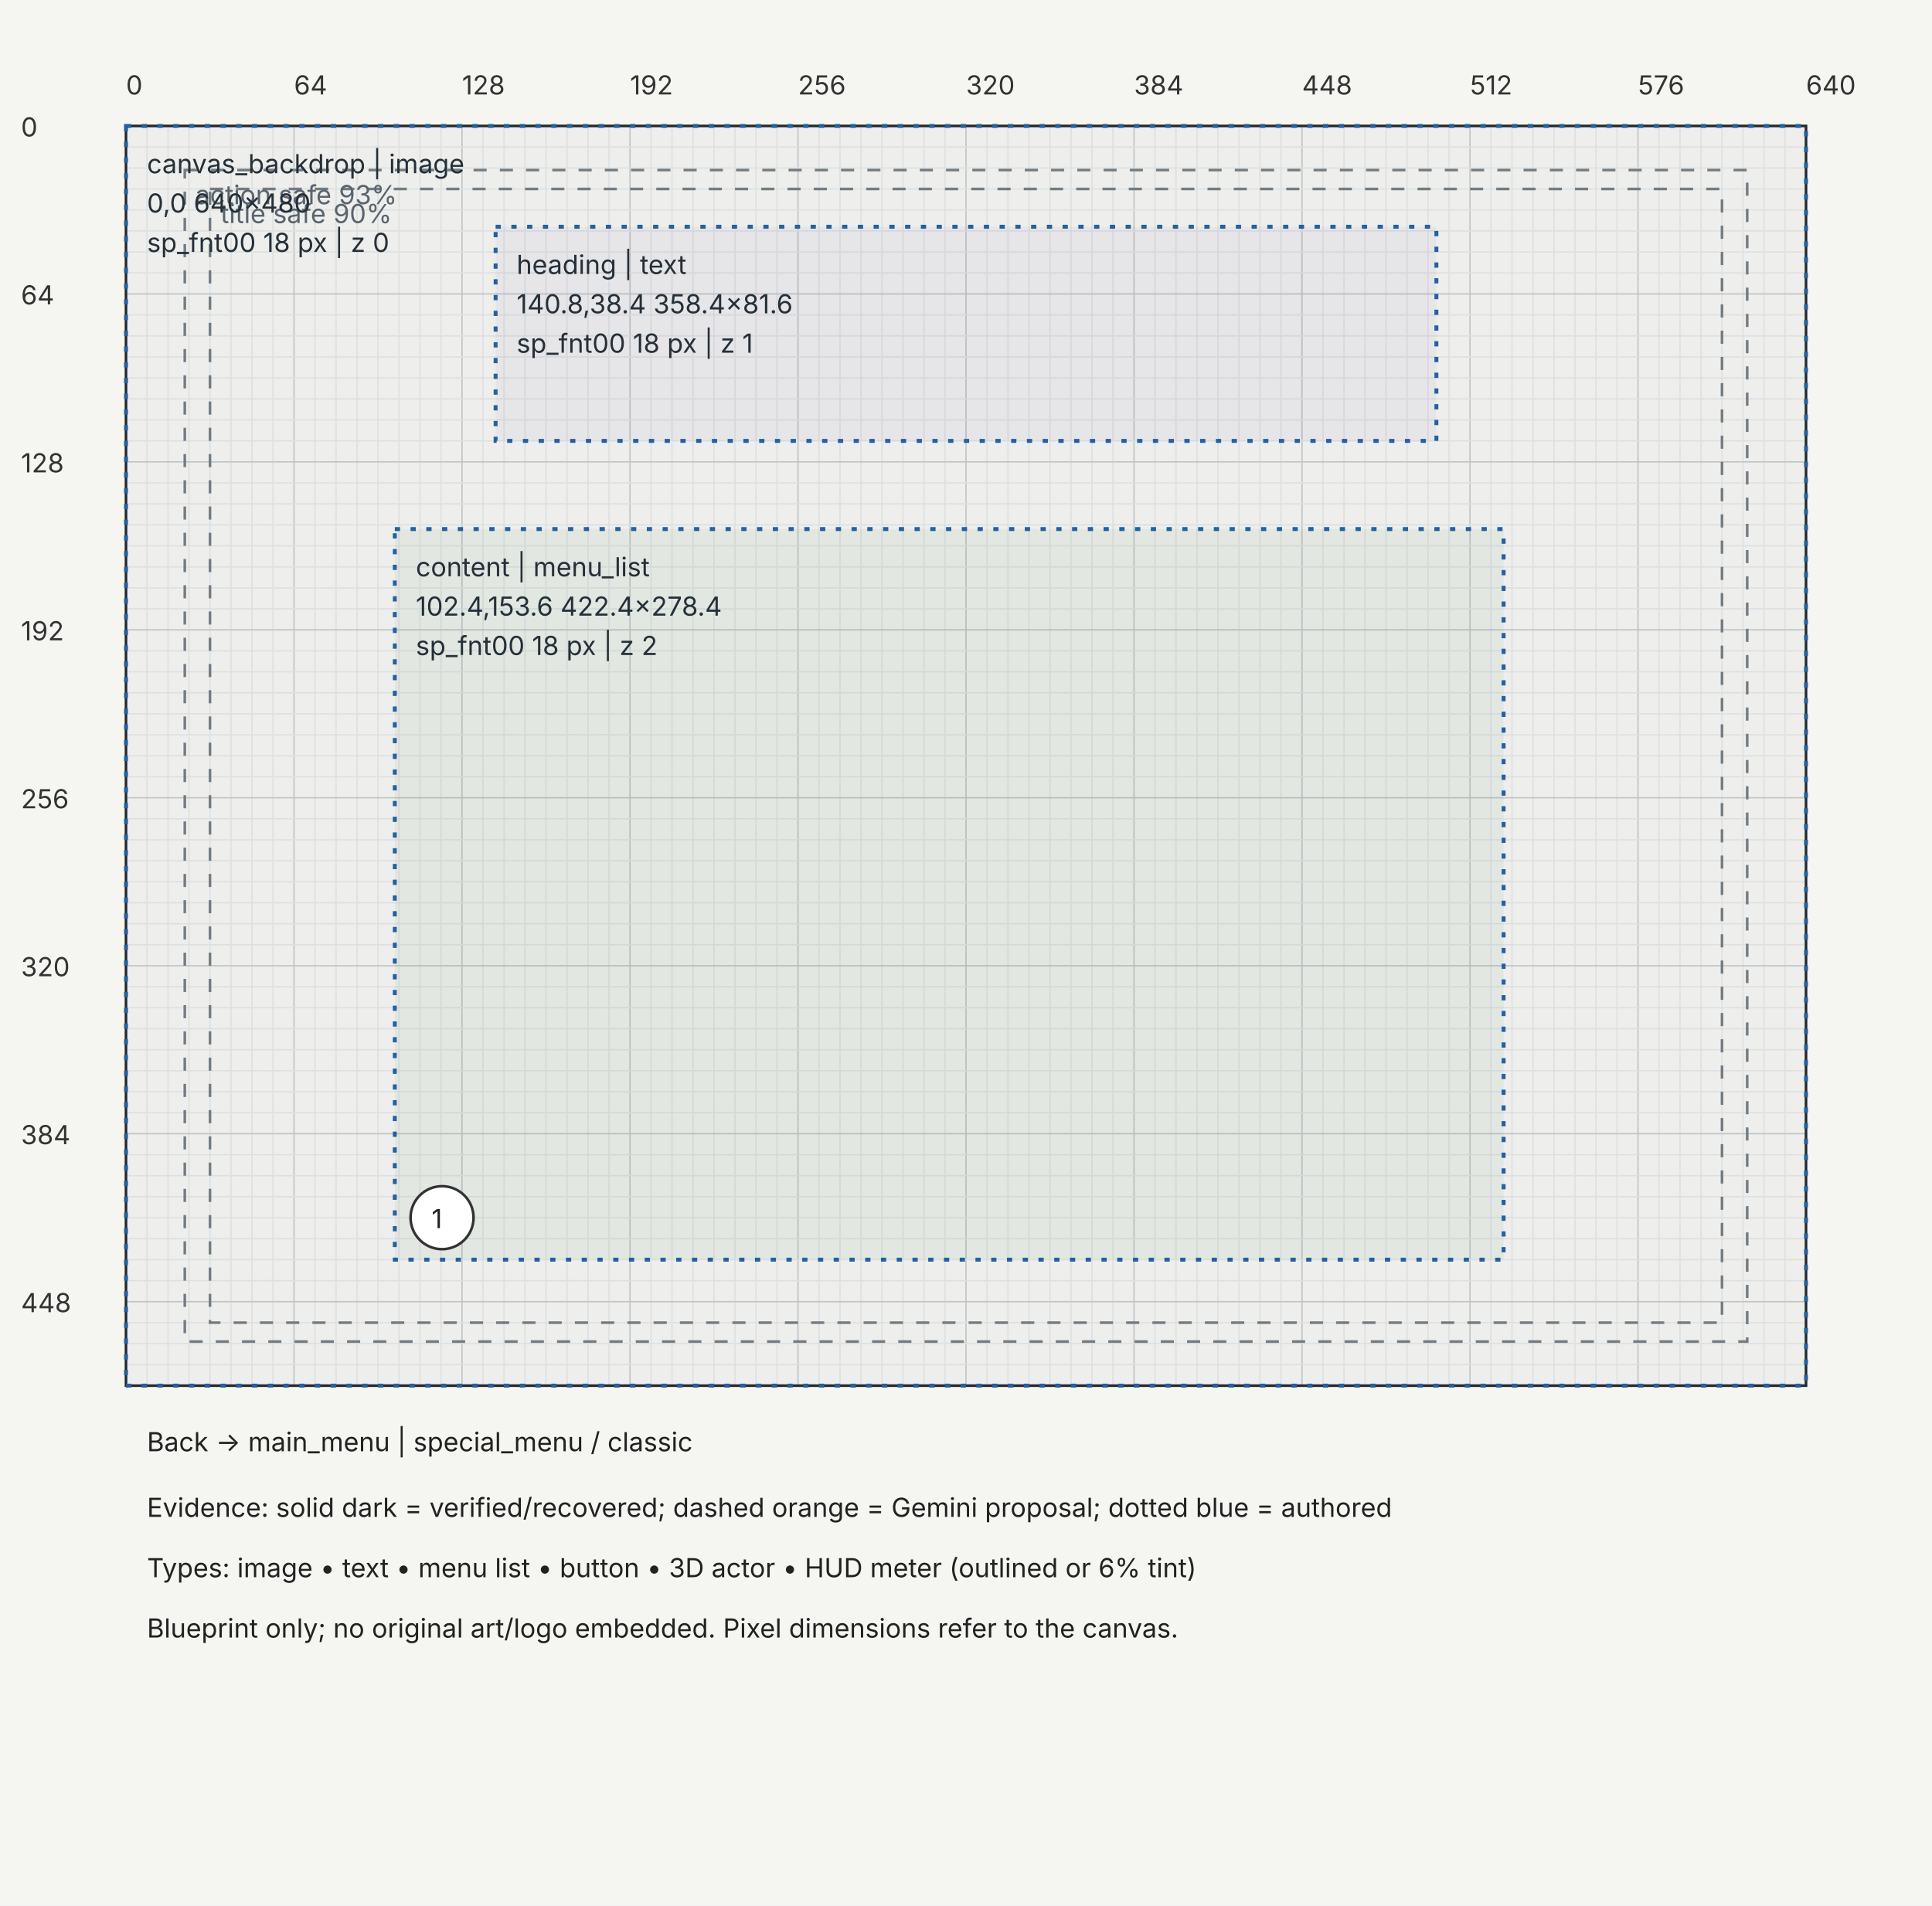
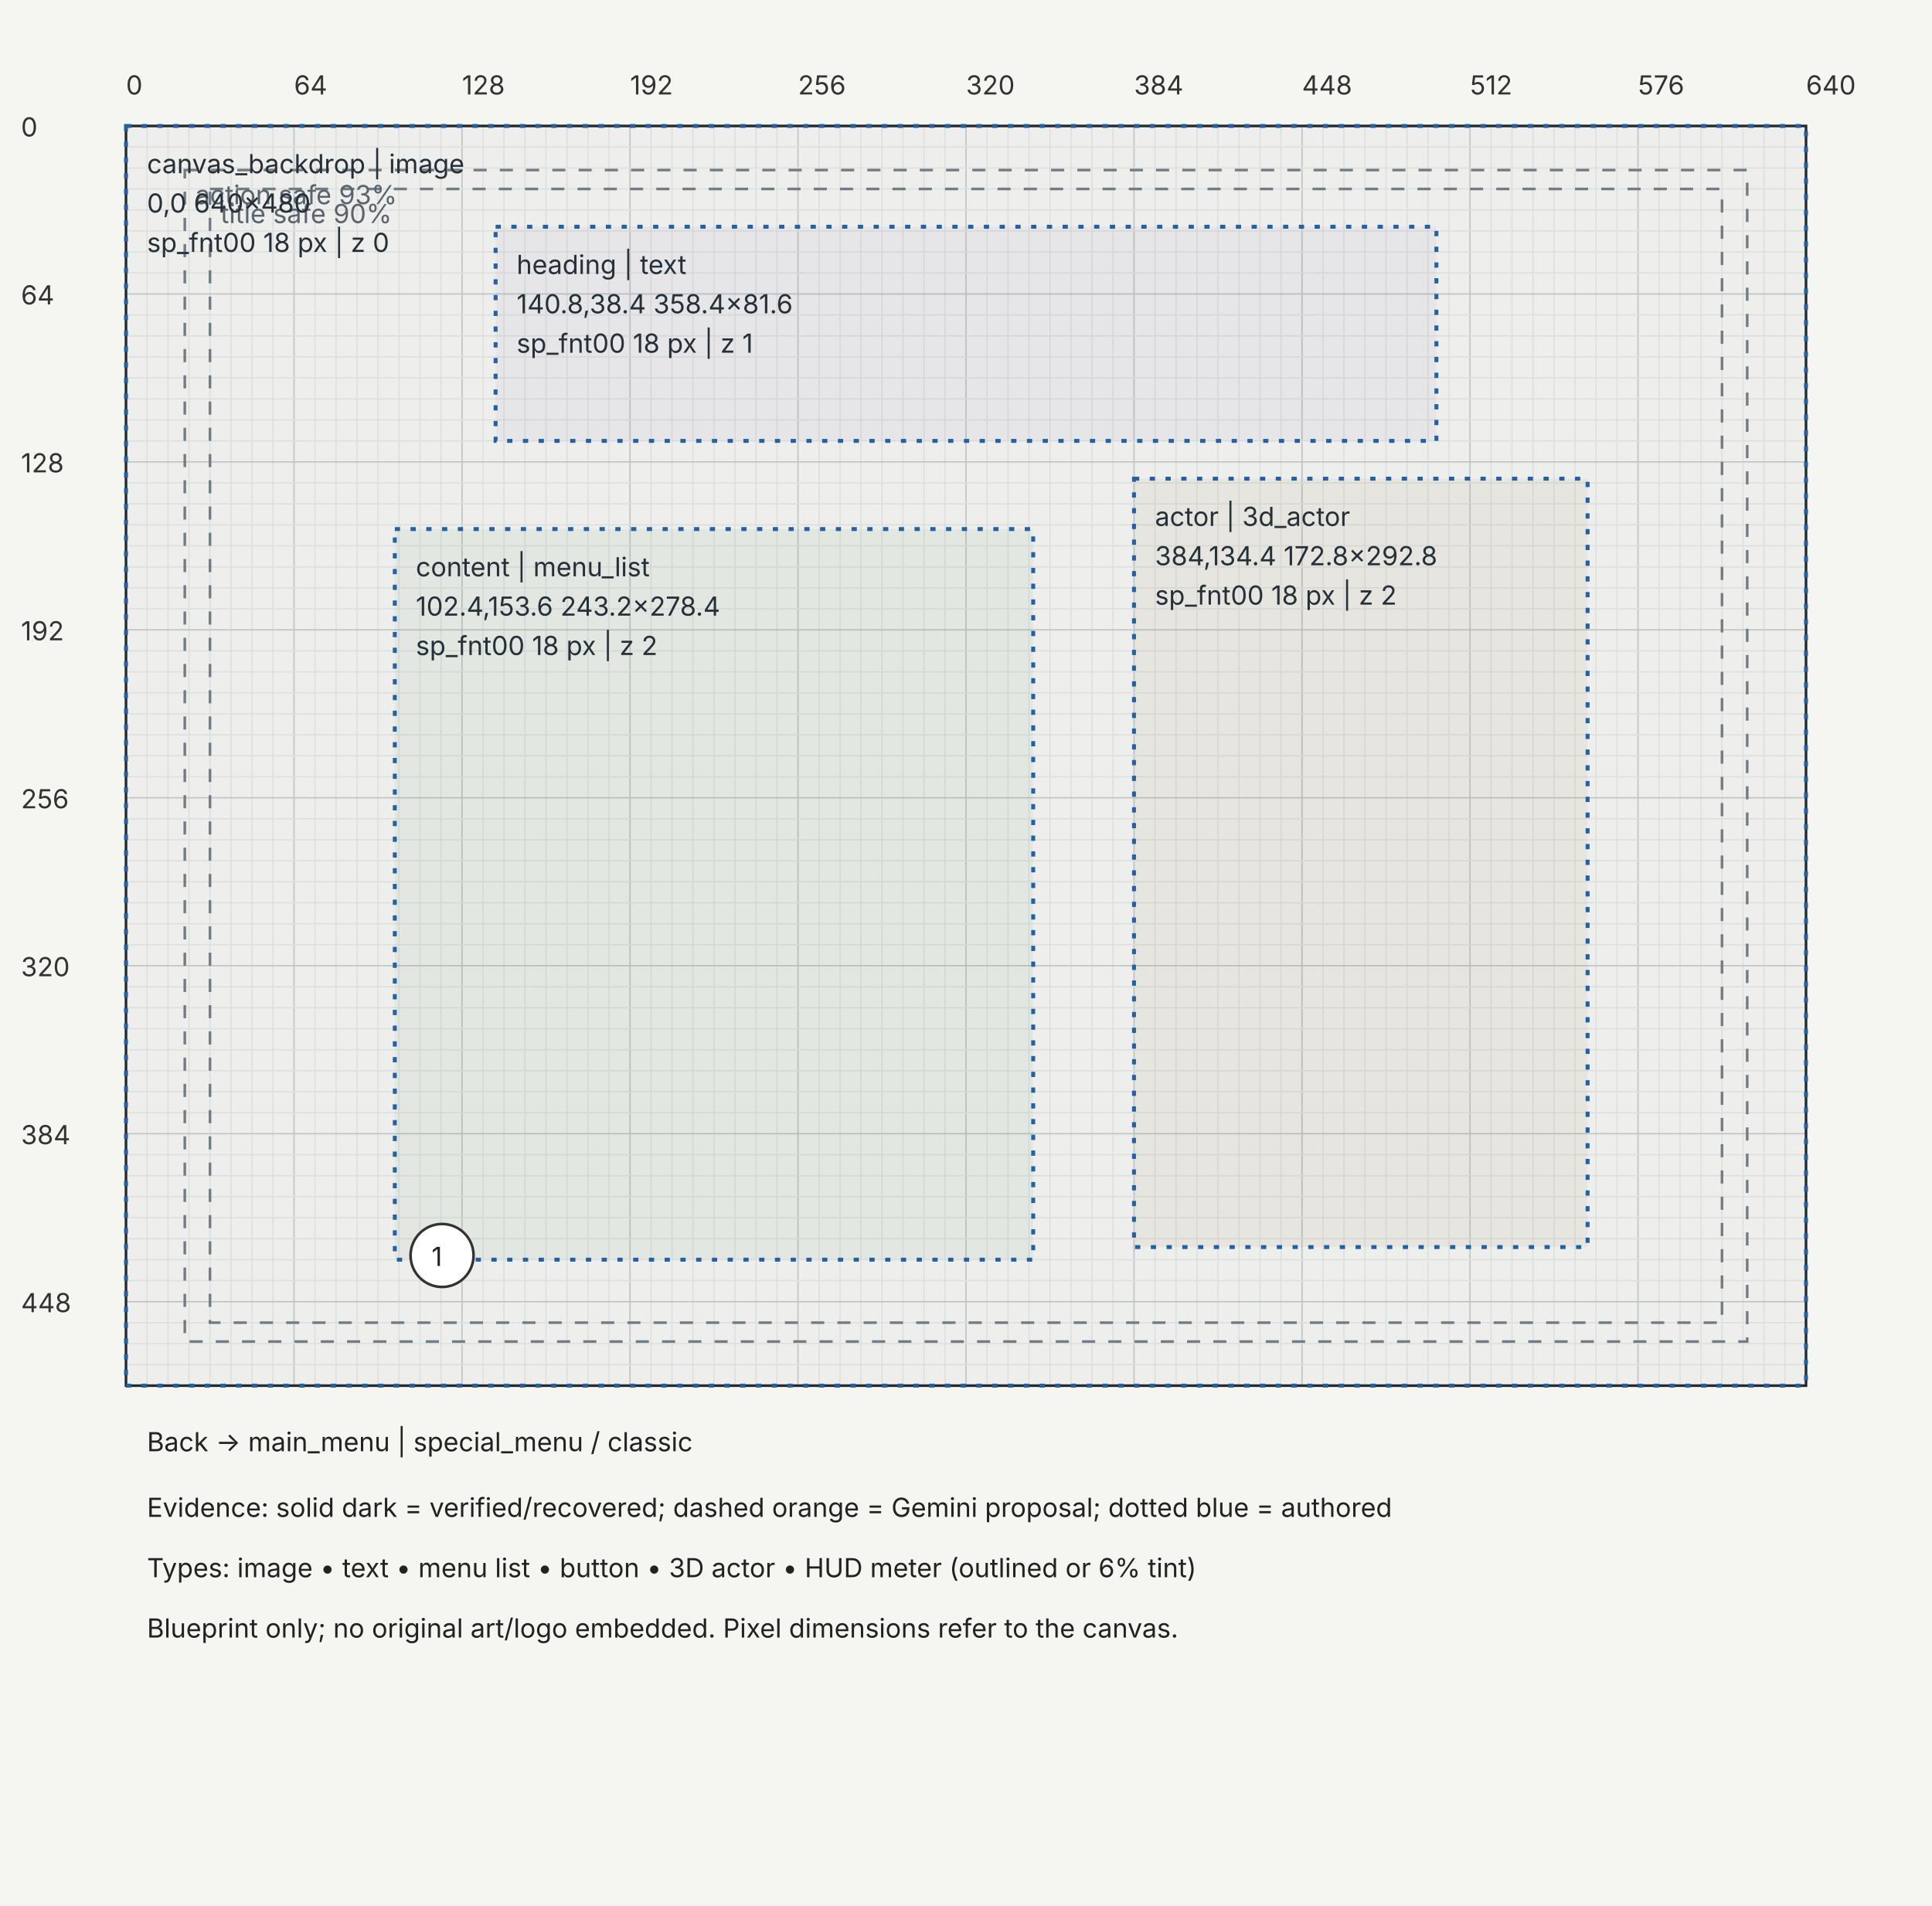
<svg xmlns="http://www.w3.org/2000/svg" width="736" height="726" viewBox="0 0 736 726">
  <rect width="100%" height="100%" fill="#f5f5f1" />
  <defs>
    <marker id="arrow" markerWidth="6" markerHeight="6" refX="5" refY="3" orient="auto">
      <path d="M0,0 L6,3 L0,6" fill="#333" />
    </marker>
  </defs>
  <g transform="translate(48,48)" font-family="Segoe UI,Inter,sans-serif" font-size="10">
    <path d="M0,0 V480" stroke="#c4c8c7" stroke-width="0.5" />
    <path d="M8,0 V480" stroke="#e4e6e3" stroke-width="0.5" />
    <path d="M16,0 V480" stroke="#e4e6e3" stroke-width="0.5" />
    <path d="M24,0 V480" stroke="#e4e6e3" stroke-width="0.5" />
    <path d="M32,0 V480" stroke="#e4e6e3" stroke-width="0.5" />
    <path d="M40,0 V480" stroke="#e4e6e3" stroke-width="0.5" />
    <path d="M48,0 V480" stroke="#e4e6e3" stroke-width="0.5" />
    <path d="M56,0 V480" stroke="#e4e6e3" stroke-width="0.5" />
    <path d="M64,0 V480" stroke="#c4c8c7" stroke-width="0.5" />
    <path d="M72,0 V480" stroke="#e4e6e3" stroke-width="0.5" />
    <path d="M80,0 V480" stroke="#e4e6e3" stroke-width="0.5" />
    <path d="M88,0 V480" stroke="#e4e6e3" stroke-width="0.5" />
    <path d="M96,0 V480" stroke="#e4e6e3" stroke-width="0.5" />
    <path d="M104,0 V480" stroke="#e4e6e3" stroke-width="0.5" />
    <path d="M112,0 V480" stroke="#e4e6e3" stroke-width="0.5" />
    <path d="M120,0 V480" stroke="#e4e6e3" stroke-width="0.5" />
    <path d="M128,0 V480" stroke="#c4c8c7" stroke-width="0.5" />
    <path d="M136,0 V480" stroke="#e4e6e3" stroke-width="0.5" />
    <path d="M144,0 V480" stroke="#e4e6e3" stroke-width="0.5" />
    <path d="M152,0 V480" stroke="#e4e6e3" stroke-width="0.5" />
    <path d="M160,0 V480" stroke="#e4e6e3" stroke-width="0.5" />
    <path d="M168,0 V480" stroke="#e4e6e3" stroke-width="0.5" />
    <path d="M176,0 V480" stroke="#e4e6e3" stroke-width="0.5" />
    <path d="M184,0 V480" stroke="#e4e6e3" stroke-width="0.5" />
    <path d="M192,0 V480" stroke="#c4c8c7" stroke-width="0.5" />
    <path d="M200,0 V480" stroke="#e4e6e3" stroke-width="0.5" />
    <path d="M208,0 V480" stroke="#e4e6e3" stroke-width="0.5" />
    <path d="M216,0 V480" stroke="#e4e6e3" stroke-width="0.5" />
    <path d="M224,0 V480" stroke="#e4e6e3" stroke-width="0.5" />
    <path d="M232,0 V480" stroke="#e4e6e3" stroke-width="0.5" />
    <path d="M240,0 V480" stroke="#e4e6e3" stroke-width="0.5" />
    <path d="M248,0 V480" stroke="#e4e6e3" stroke-width="0.5" />
    <path d="M256,0 V480" stroke="#c4c8c7" stroke-width="0.5" />
    <path d="M264,0 V480" stroke="#e4e6e3" stroke-width="0.5" />
    <path d="M272,0 V480" stroke="#e4e6e3" stroke-width="0.5" />
    <path d="M280,0 V480" stroke="#e4e6e3" stroke-width="0.5" />
    <path d="M288,0 V480" stroke="#e4e6e3" stroke-width="0.5" />
    <path d="M296,0 V480" stroke="#e4e6e3" stroke-width="0.5" />
    <path d="M304,0 V480" stroke="#e4e6e3" stroke-width="0.5" />
    <path d="M312,0 V480" stroke="#e4e6e3" stroke-width="0.5" />
    <path d="M320,0 V480" stroke="#c4c8c7" stroke-width="0.5" />
    <path d="M328,0 V480" stroke="#e4e6e3" stroke-width="0.5" />
    <path d="M336,0 V480" stroke="#e4e6e3" stroke-width="0.5" />
    <path d="M344,0 V480" stroke="#e4e6e3" stroke-width="0.5" />
    <path d="M352,0 V480" stroke="#e4e6e3" stroke-width="0.5" />
    <path d="M360,0 V480" stroke="#e4e6e3" stroke-width="0.5" />
    <path d="M368,0 V480" stroke="#e4e6e3" stroke-width="0.5" />
    <path d="M376,0 V480" stroke="#e4e6e3" stroke-width="0.5" />
    <path d="M384,0 V480" stroke="#c4c8c7" stroke-width="0.5" />
    <path d="M392,0 V480" stroke="#e4e6e3" stroke-width="0.5" />
    <path d="M400,0 V480" stroke="#e4e6e3" stroke-width="0.5" />
    <path d="M408,0 V480" stroke="#e4e6e3" stroke-width="0.5" />
    <path d="M416,0 V480" stroke="#e4e6e3" stroke-width="0.5" />
    <path d="M424,0 V480" stroke="#e4e6e3" stroke-width="0.5" />
    <path d="M432,0 V480" stroke="#e4e6e3" stroke-width="0.5" />
    <path d="M440,0 V480" stroke="#e4e6e3" stroke-width="0.5" />
    <path d="M448,0 V480" stroke="#c4c8c7" stroke-width="0.5" />
    <path d="M456,0 V480" stroke="#e4e6e3" stroke-width="0.5" />
    <path d="M464,0 V480" stroke="#e4e6e3" stroke-width="0.5" />
    <path d="M472,0 V480" stroke="#e4e6e3" stroke-width="0.5" />
    <path d="M480,0 V480" stroke="#e4e6e3" stroke-width="0.5" />
    <path d="M488,0 V480" stroke="#e4e6e3" stroke-width="0.5" />
    <path d="M496,0 V480" stroke="#e4e6e3" stroke-width="0.5" />
    <path d="M504,0 V480" stroke="#e4e6e3" stroke-width="0.5" />
    <path d="M512,0 V480" stroke="#c4c8c7" stroke-width="0.5" />
    <path d="M520,0 V480" stroke="#e4e6e3" stroke-width="0.5" />
    <path d="M528,0 V480" stroke="#e4e6e3" stroke-width="0.5" />
    <path d="M536,0 V480" stroke="#e4e6e3" stroke-width="0.5" />
    <path d="M544,0 V480" stroke="#e4e6e3" stroke-width="0.5" />
    <path d="M552,0 V480" stroke="#e4e6e3" stroke-width="0.5" />
    <path d="M560,0 V480" stroke="#e4e6e3" stroke-width="0.5" />
    <path d="M568,0 V480" stroke="#e4e6e3" stroke-width="0.5" />
    <path d="M576,0 V480" stroke="#c4c8c7" stroke-width="0.5" />
    <path d="M584,0 V480" stroke="#e4e6e3" stroke-width="0.5" />
    <path d="M592,0 V480" stroke="#e4e6e3" stroke-width="0.5" />
    <path d="M600,0 V480" stroke="#e4e6e3" stroke-width="0.5" />
    <path d="M608,0 V480" stroke="#e4e6e3" stroke-width="0.5" />
    <path d="M616,0 V480" stroke="#e4e6e3" stroke-width="0.5" />
    <path d="M624,0 V480" stroke="#e4e6e3" stroke-width="0.5" />
    <path d="M632,0 V480" stroke="#e4e6e3" stroke-width="0.5" />
    <path d="M640,0 V480" stroke="#c4c8c7" stroke-width="0.5" />
    <path d="M0,0 H640" stroke="#c4c8c7" stroke-width="0.5" />
    <path d="M0,8 H640" stroke="#e4e6e3" stroke-width="0.5" />
    <path d="M0,16 H640" stroke="#e4e6e3" stroke-width="0.5" />
    <path d="M0,24 H640" stroke="#e4e6e3" stroke-width="0.5" />
    <path d="M0,32 H640" stroke="#e4e6e3" stroke-width="0.5" />
    <path d="M0,40 H640" stroke="#e4e6e3" stroke-width="0.5" />
    <path d="M0,48 H640" stroke="#e4e6e3" stroke-width="0.5" />
    <path d="M0,56 H640" stroke="#e4e6e3" stroke-width="0.5" />
    <path d="M0,64 H640" stroke="#c4c8c7" stroke-width="0.5" />
    <path d="M0,72 H640" stroke="#e4e6e3" stroke-width="0.5" />
    <path d="M0,80 H640" stroke="#e4e6e3" stroke-width="0.5" />
    <path d="M0,88 H640" stroke="#e4e6e3" stroke-width="0.5" />
    <path d="M0,96 H640" stroke="#e4e6e3" stroke-width="0.5" />
    <path d="M0,104 H640" stroke="#e4e6e3" stroke-width="0.5" />
    <path d="M0,112 H640" stroke="#e4e6e3" stroke-width="0.5" />
    <path d="M0,120 H640" stroke="#e4e6e3" stroke-width="0.5" />
    <path d="M0,128 H640" stroke="#c4c8c7" stroke-width="0.5" />
    <path d="M0,136 H640" stroke="#e4e6e3" stroke-width="0.5" />
    <path d="M0,144 H640" stroke="#e4e6e3" stroke-width="0.5" />
    <path d="M0,152 H640" stroke="#e4e6e3" stroke-width="0.5" />
    <path d="M0,160 H640" stroke="#e4e6e3" stroke-width="0.5" />
    <path d="M0,168 H640" stroke="#e4e6e3" stroke-width="0.5" />
    <path d="M0,176 H640" stroke="#e4e6e3" stroke-width="0.5" />
    <path d="M0,184 H640" stroke="#e4e6e3" stroke-width="0.5" />
    <path d="M0,192 H640" stroke="#c4c8c7" stroke-width="0.5" />
    <path d="M0,200 H640" stroke="#e4e6e3" stroke-width="0.5" />
    <path d="M0,208 H640" stroke="#e4e6e3" stroke-width="0.5" />
    <path d="M0,216 H640" stroke="#e4e6e3" stroke-width="0.5" />
    <path d="M0,224 H640" stroke="#e4e6e3" stroke-width="0.5" />
    <path d="M0,232 H640" stroke="#e4e6e3" stroke-width="0.5" />
    <path d="M0,240 H640" stroke="#e4e6e3" stroke-width="0.5" />
    <path d="M0,248 H640" stroke="#e4e6e3" stroke-width="0.5" />
    <path d="M0,256 H640" stroke="#c4c8c7" stroke-width="0.5" />
    <path d="M0,264 H640" stroke="#e4e6e3" stroke-width="0.5" />
    <path d="M0,272 H640" stroke="#e4e6e3" stroke-width="0.5" />
    <path d="M0,280 H640" stroke="#e4e6e3" stroke-width="0.5" />
    <path d="M0,288 H640" stroke="#e4e6e3" stroke-width="0.5" />
    <path d="M0,296 H640" stroke="#e4e6e3" stroke-width="0.5" />
    <path d="M0,304 H640" stroke="#e4e6e3" stroke-width="0.5" />
    <path d="M0,312 H640" stroke="#e4e6e3" stroke-width="0.5" />
    <path d="M0,320 H640" stroke="#c4c8c7" stroke-width="0.5" />
    <path d="M0,328 H640" stroke="#e4e6e3" stroke-width="0.5" />
    <path d="M0,336 H640" stroke="#e4e6e3" stroke-width="0.5" />
    <path d="M0,344 H640" stroke="#e4e6e3" stroke-width="0.5" />
    <path d="M0,352 H640" stroke="#e4e6e3" stroke-width="0.5" />
    <path d="M0,360 H640" stroke="#e4e6e3" stroke-width="0.5" />
    <path d="M0,368 H640" stroke="#e4e6e3" stroke-width="0.5" />
    <path d="M0,376 H640" stroke="#e4e6e3" stroke-width="0.5" />
    <path d="M0,384 H640" stroke="#c4c8c7" stroke-width="0.5" />
    <path d="M0,392 H640" stroke="#e4e6e3" stroke-width="0.5" />
    <path d="M0,400 H640" stroke="#e4e6e3" stroke-width="0.5" />
    <path d="M0,408 H640" stroke="#e4e6e3" stroke-width="0.5" />
    <path d="M0,416 H640" stroke="#e4e6e3" stroke-width="0.5" />
    <path d="M0,424 H640" stroke="#e4e6e3" stroke-width="0.5" />
    <path d="M0,432 H640" stroke="#e4e6e3" stroke-width="0.5" />
    <path d="M0,440 H640" stroke="#e4e6e3" stroke-width="0.5" />
    <path d="M0,448 H640" stroke="#c4c8c7" stroke-width="0.5" />
    <path d="M0,456 H640" stroke="#e4e6e3" stroke-width="0.5" />
    <path d="M0,464 H640" stroke="#e4e6e3" stroke-width="0.5" />
    <path d="M0,472 H640" stroke="#e4e6e3" stroke-width="0.5" />
    <path d="M0,480 H640" stroke="#e4e6e3" stroke-width="0.5" />
    <text x="0" y="-12" fill="#333">0</text>
    <text x="64" y="-12" fill="#333">64</text>
    <text x="128" y="-12" fill="#333">128</text>
    <text x="192" y="-12" fill="#333">192</text>
    <text x="256" y="-12" fill="#333">256</text>
    <text x="320" y="-12" fill="#333">320</text>
    <text x="384" y="-12" fill="#333">384</text>
    <text x="448" y="-12" fill="#333">448</text>
    <text x="512" y="-12" fill="#333">512</text>
    <text x="576" y="-12" fill="#333">576</text>
    <text x="640" y="-12" fill="#333">640</text>
    <text x="-40" y="4" fill="#333">0</text>
    <text x="-40" y="68" fill="#333">64</text>
    <text x="-40" y="132" fill="#333">128</text>
    <text x="-40" y="196" fill="#333">192</text>
    <text x="-40" y="260" fill="#333">256</text>
    <text x="-40" y="324" fill="#333">320</text>
    <text x="-40" y="388" fill="#333">384</text>
    <text x="-40" y="452" fill="#333">448</text>
    <rect width="640" height="480" fill="none" stroke="#20282e" />
    <rect x="32" y="24" width="576" height="432" fill="none" stroke="#727b83" stroke-dasharray="5 5" />
    <text x="36" y="37" fill="#58626b">title safe 90%</text>
    <rect x="22.4" y="16.8" width="595.2" height="446.4" fill="none" stroke="#727b83" stroke-dasharray="5 5" />
    <text x="26.4" y="29.8" fill="#58626b">action safe 93%</text>
    <g>
      <rect x="0" y="0" width="640" height="480" fill="#7c8c97" fill-opacity="0.06" stroke="#2361a1" stroke-width="1.5" stroke-dasharray="2 4" />
      <text x="8" y="18" fill="#253039">canvas_backdrop | image</text>
      <text x="8" y="33" fill="#253039">0,0 640×480</text>
      <text x="8" y="48" fill="#253039">sp_fnt00 18 px | z 0</text>
    </g>
    <g>
      <rect x="140.8" y="38.4" width="358.4" height="81.6" fill="#6651a5" fill-opacity="0.06" stroke="#2361a1" stroke-width="1.5" stroke-dasharray="2 4" />
      <text x="148.8" y="56.4" fill="#253039">heading | text</text>
      <text x="148.8" y="71.4" fill="#253039">140.8,38.4 358.4×81.6</text>
      <text x="148.8" y="86.4" fill="#253039">sp_fnt00 18 px | z 1</text>
    </g>
    <g>
-       <rect x="102.4" y="153.6" width="422.4" height="278.4" fill="#296b4f" fill-opacity="0.06" stroke="#2361a1" stroke-width="1.5" stroke-dasharray="2 4" />
+       <rect x="102.4" y="153.6" width="243.2" height="278.4" fill="#296b4f" fill-opacity="0.06" stroke="#2361a1" stroke-width="1.5" stroke-dasharray="2 4" />
      <text x="110.4" y="171.6" fill="#253039">content | menu_list</text>
-       <text x="110.4" y="186.6" fill="#253039">102.4,153.6 422.4×278.4</text>
+       <text x="110.4" y="186.6" fill="#253039">102.4,153.6 243.2×278.4</text>
      <text x="110.4" y="201.6" fill="#253039">sp_fnt00 18 px | z 2</text>
    </g>
-     <circle cx="120.4" cy="416.0" r="12" fill="#fff" stroke="#333" />
-     <text x="116.4" y="420.0" fill="#222">1</text>
+     <g>
+       <rect x="384.0" y="134.4" width="172.8" height="292.8" fill="#775020" fill-opacity="0.06" stroke="#2361a1" stroke-width="1.5" stroke-dasharray="2 4" />
+       <text x="392.0" y="152.4" fill="#253039">actor | 3d_actor</text>
+       <text x="392.0" y="167.4" fill="#253039">384,134.4 172.8×292.8</text>
+       <text x="392.0" y="182.4" fill="#253039">sp_fnt00 18 px | z 2</text>
+     </g>
+     <circle cx="120.4" cy="430.4" r="12" fill="#fff" stroke="#333" />
+     <text x="116.4" y="434.4" fill="#222">1</text>
    <text x="8" y="505" fill="#222">Back → main_menu | special_menu / classic</text>
    <text x="8" y="530" fill="#222">Evidence: solid dark = verified/recovered; dashed orange = Gemini proposal; dotted blue = authored</text>
    <text x="8" y="553" fill="#222">Types: image • text • menu list • button • 3D actor • HUD meter (outlined or 6% tint)</text>
    <text x="8" y="576" fill="#222">Blueprint only; no original art/logo embedded. Pixel dimensions refer to the canvas.</text>
  </g>
</svg>
